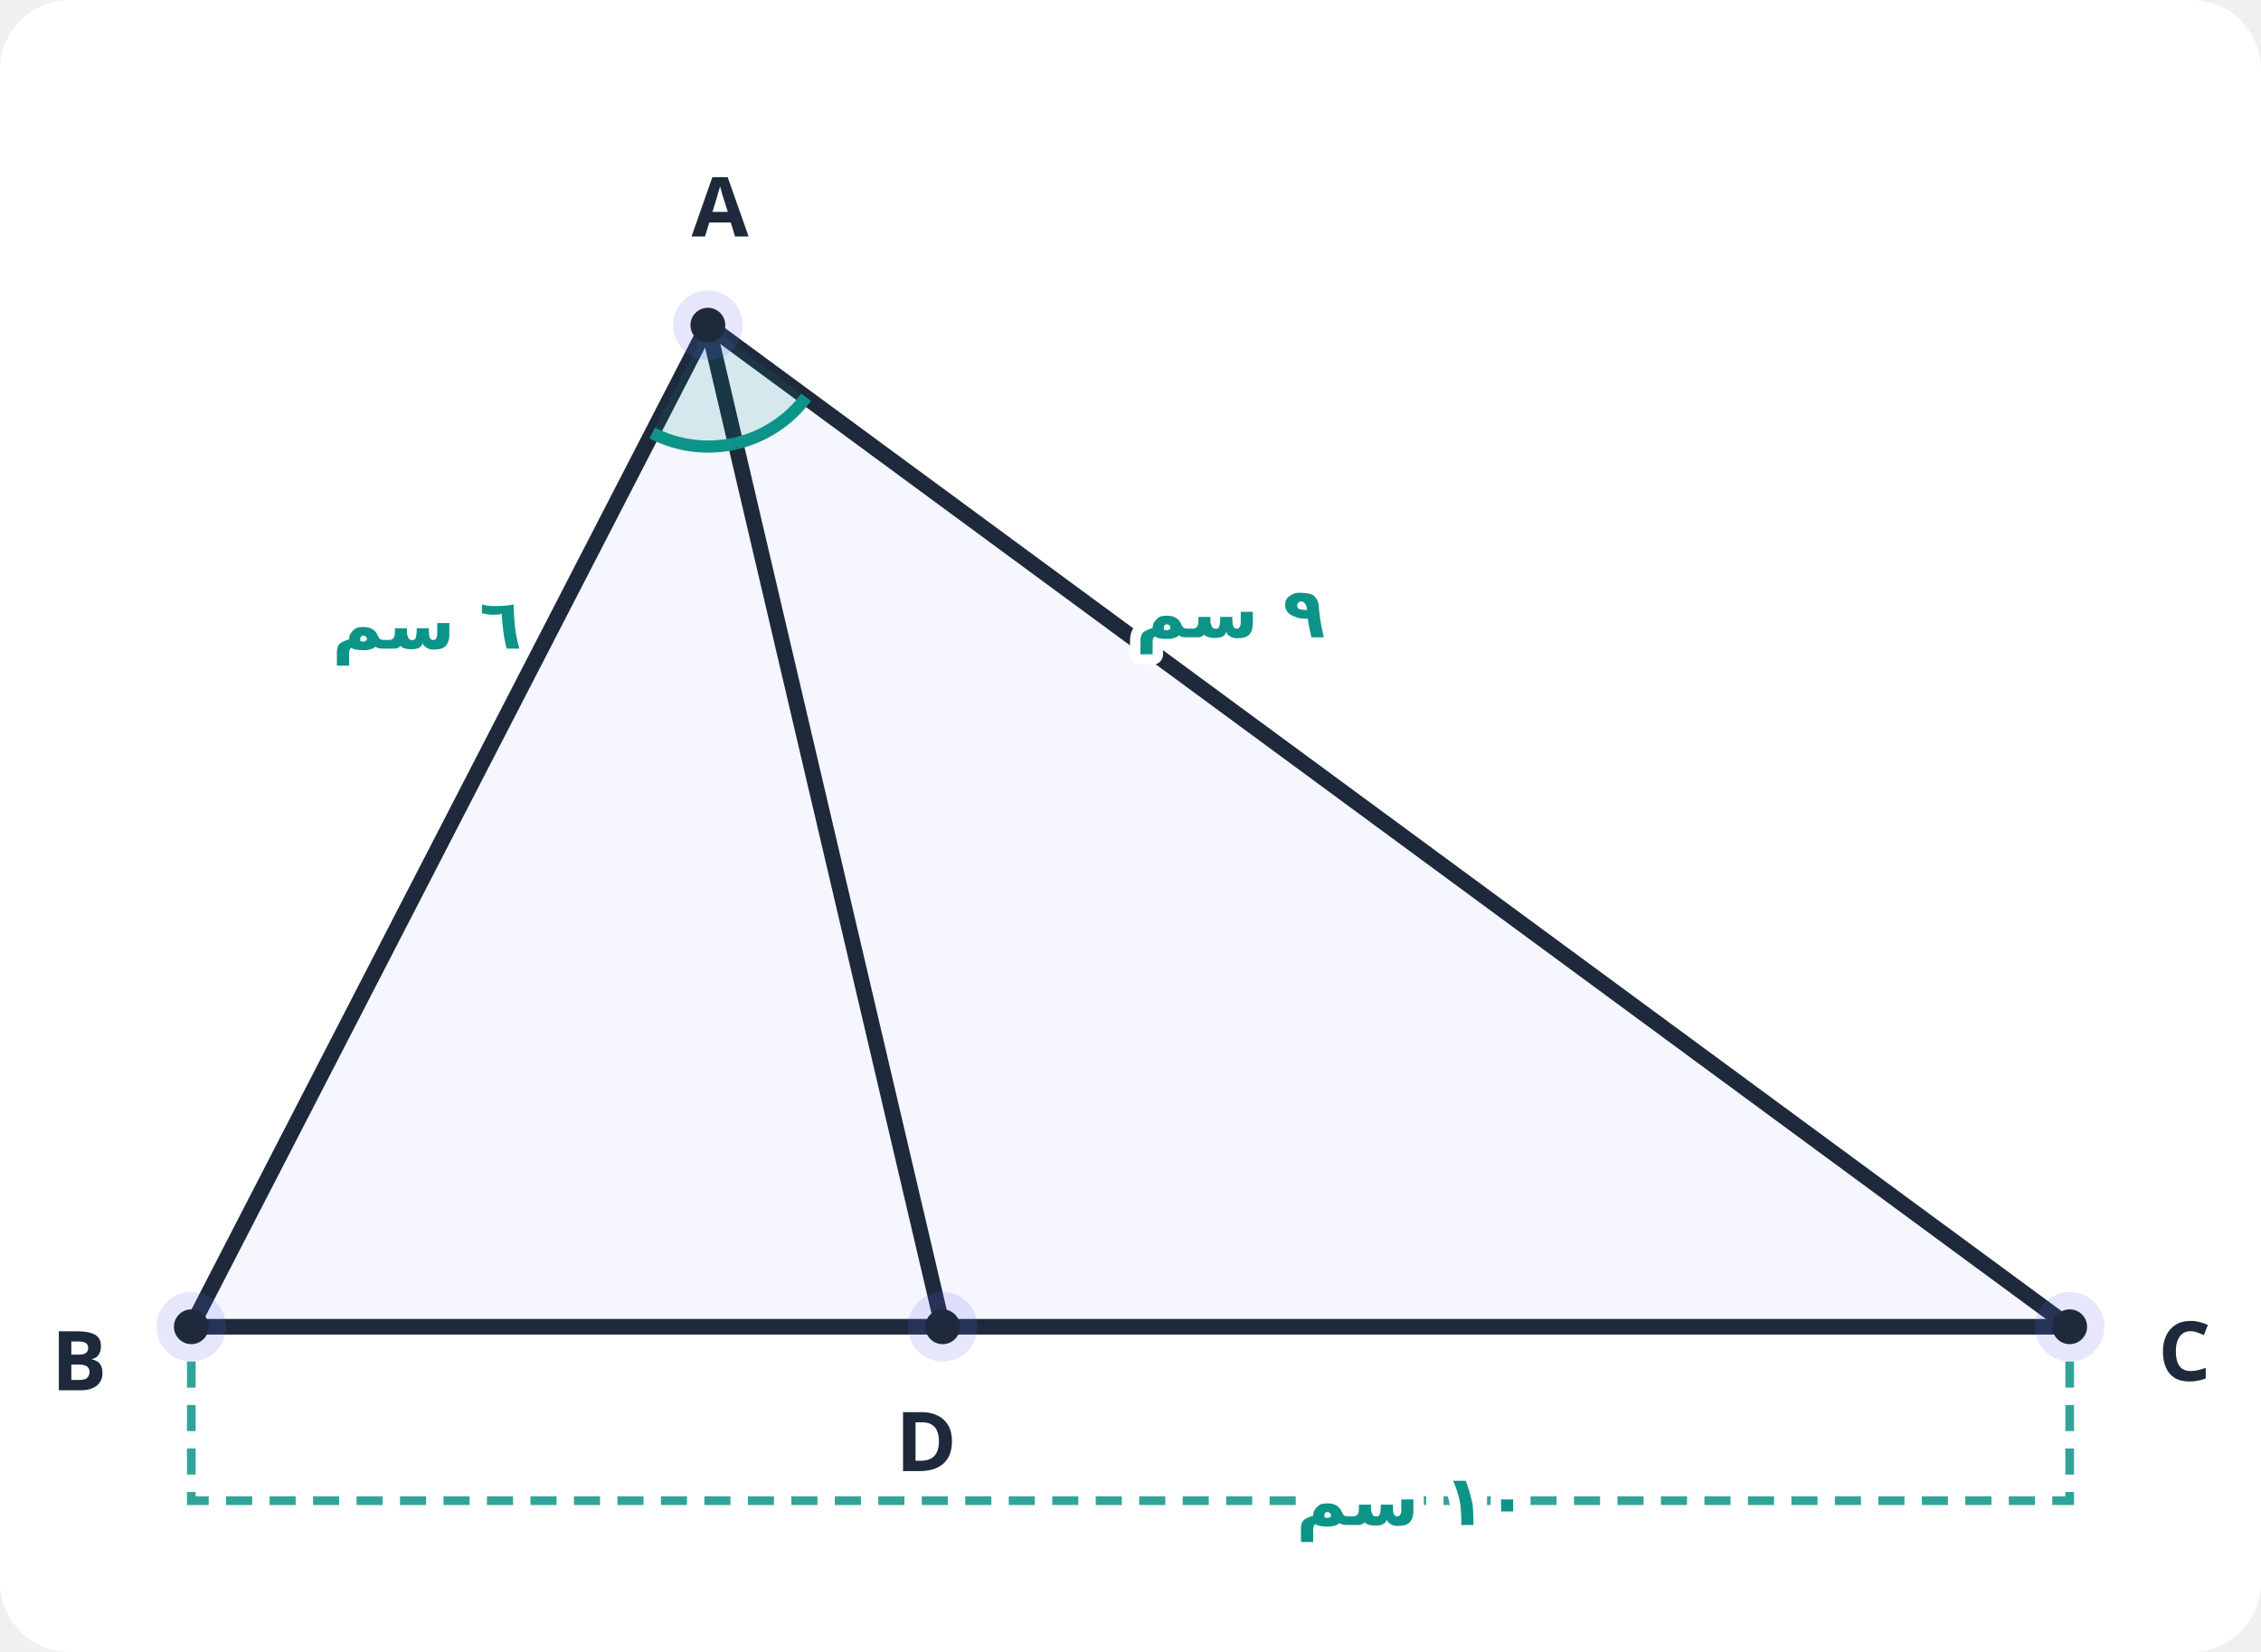
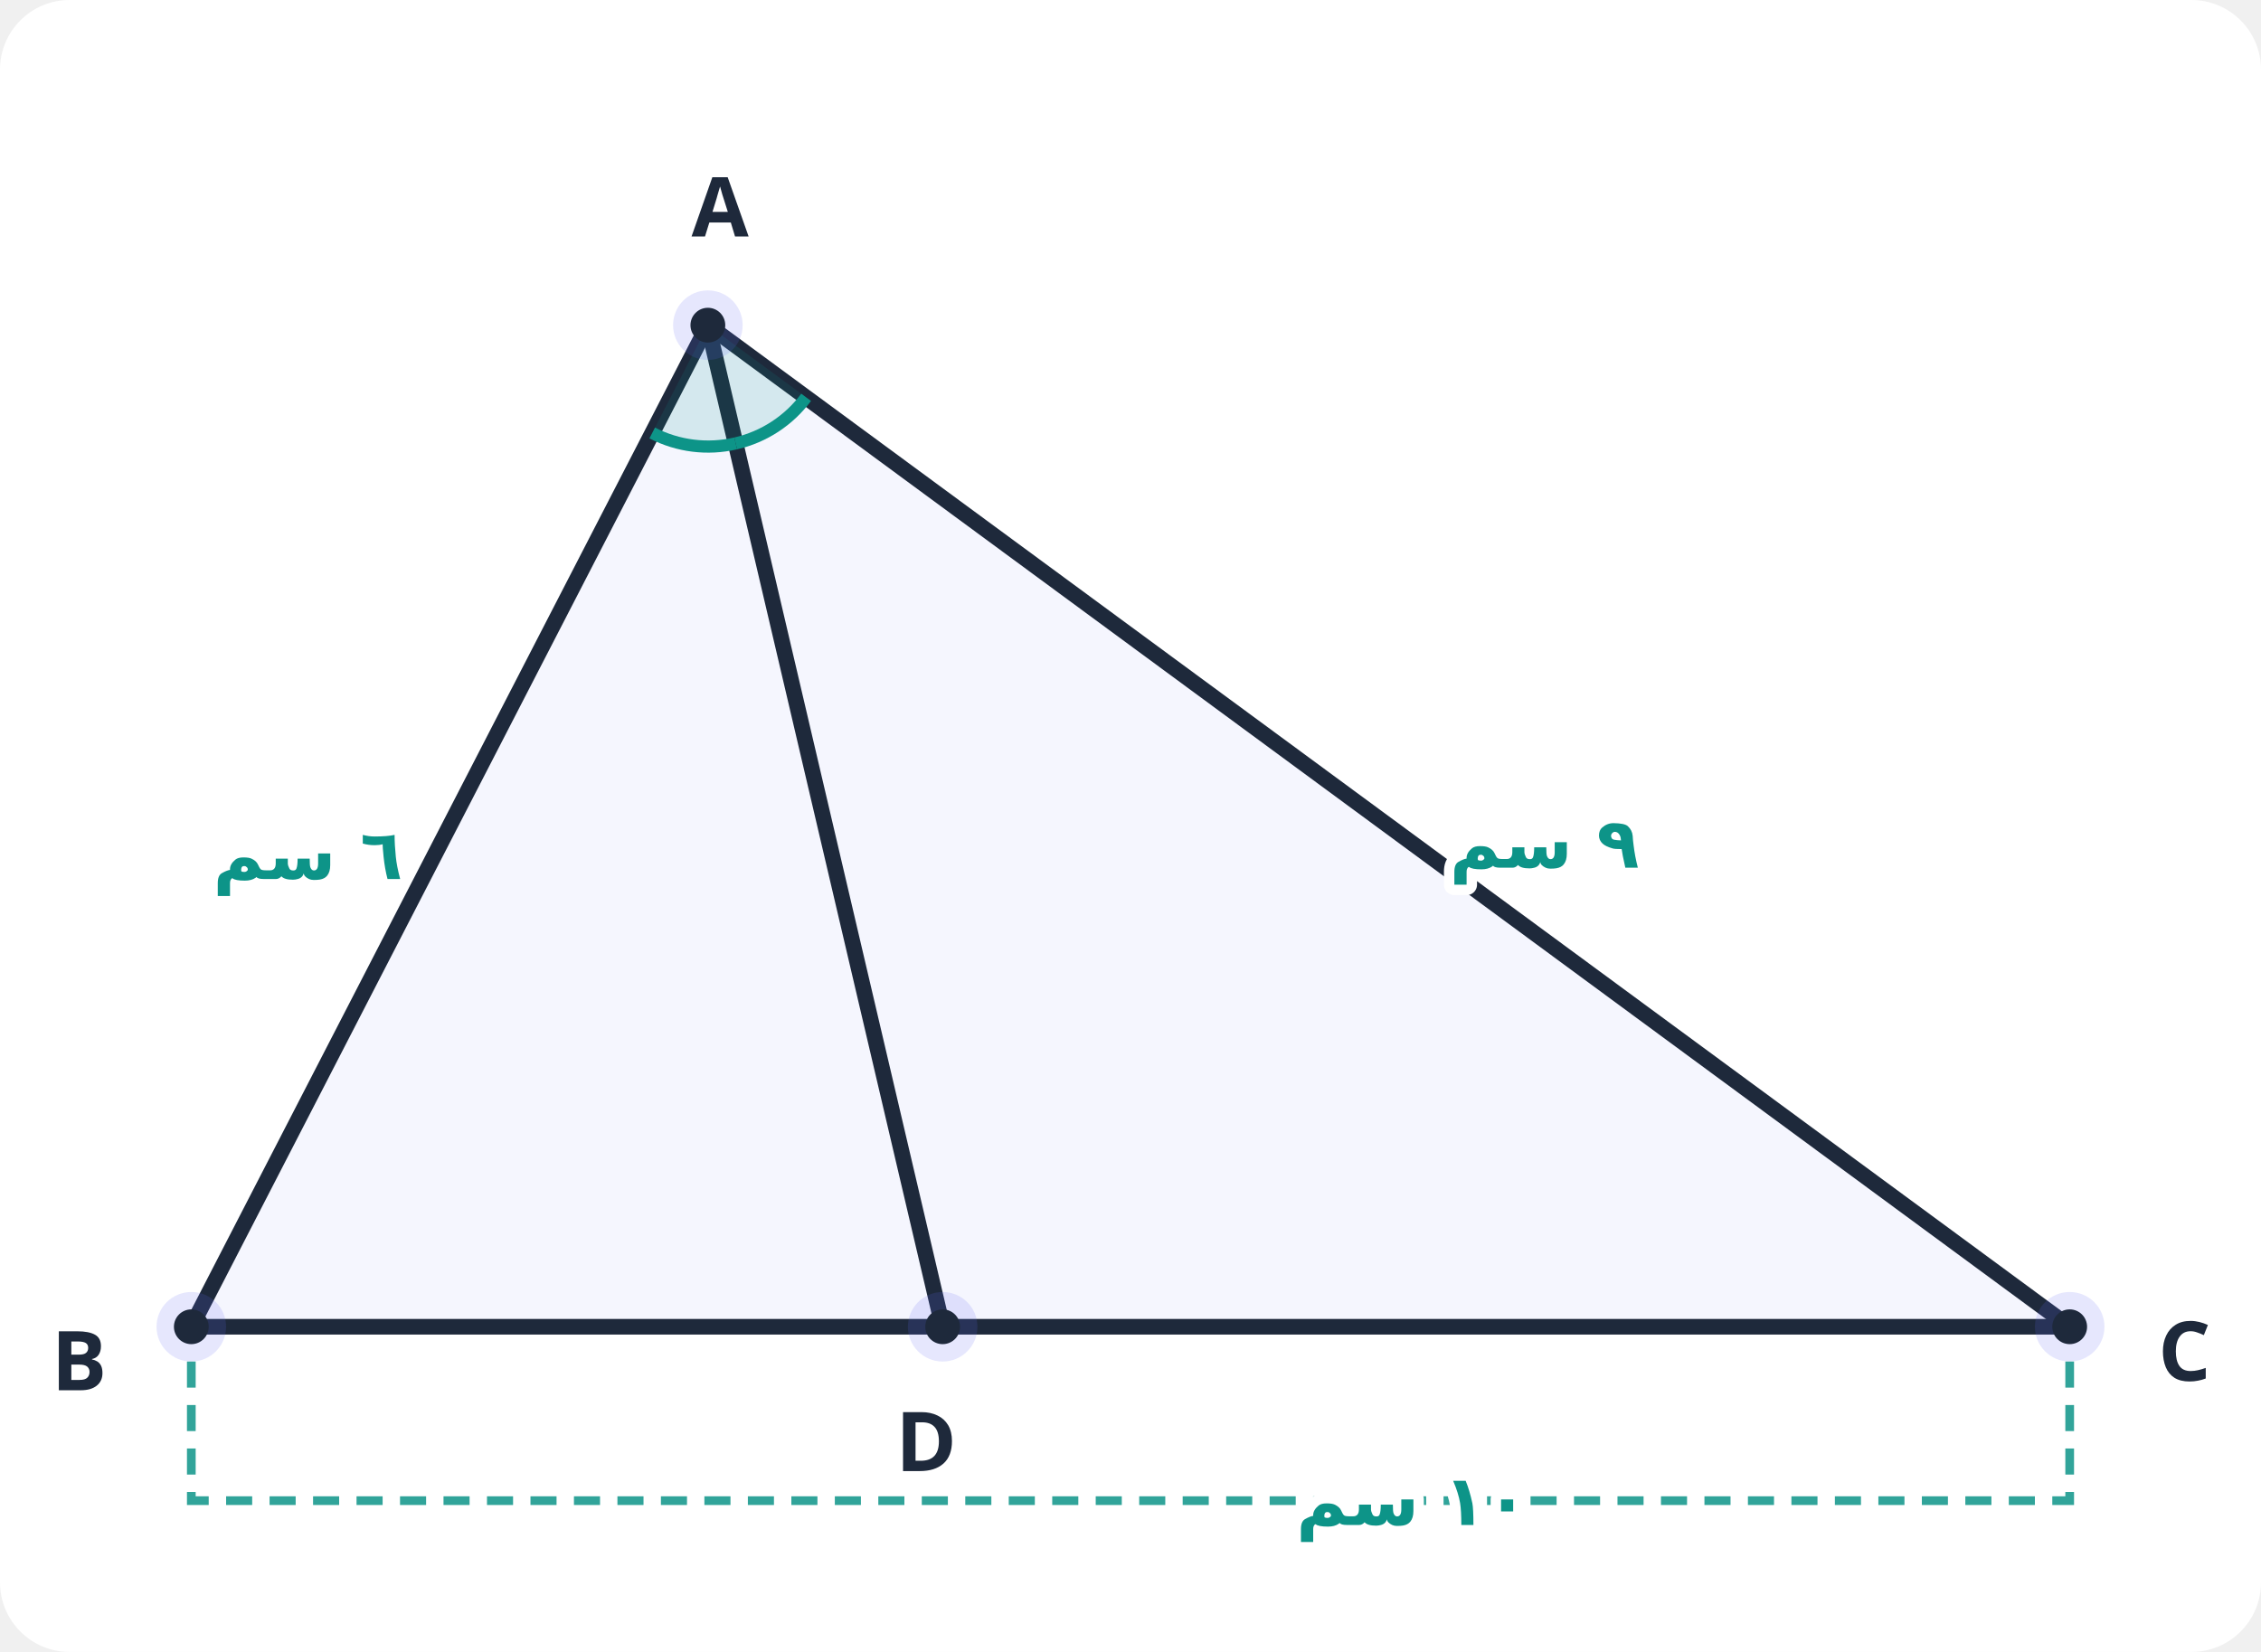
- <svg xmlns="http://www.w3.org/2000/svg" viewBox="0 0 260 190" preserveAspectRatio="xMidYMid meet" style="max-height:100%" class="w-full h-auto select-none">
+ <svg xmlns="http://www.w3.org/2000/svg" dir="ltr" viewBox="0 0 260 190" preserveAspectRatio="xMidYMid meet" style="max-height:100%;direction:ltr" class="w-full h-auto select-none">
  <rect x="0" y="0" width="260" height="190" rx="8" fill="#FFFFFF" />
  <g class="geometry-surface-tints">
    <polygon points="81.4,37.4 22.0,152.6 238.0,152.6" fill="#6366F1" fill-opacity="0.06" stroke="none" />
  </g>
  <line x1="81.4" y1="37.4" x2="22" y2="152.6" stroke="#1E293B" stroke-width="1.8" stroke-linecap="round" />
  <line x1="22" y1="152.6" x2="108.4" y2="152.6" stroke="#1E293B" stroke-width="1.8" stroke-linecap="round" />
  <line x1="108.4" y1="152.6" x2="238" y2="152.6" stroke="#1E293B" stroke-width="1.8" stroke-linecap="round" />
  <line x1="238" y1="152.6" x2="81.4" y2="37.4" stroke="#1E293B" stroke-width="1.8" stroke-linecap="round" />
  <line x1="81.4" y1="37.4" x2="108.4" y2="152.6" stroke="#1E293B" stroke-width="1.8" stroke-linecap="round" />
  <g class="geometry-figure-angles">
    <path d="M 81.4 37.4 L 75.0 49.8 A 14 14 0 0 0 84.6 51.0 Z" fill="#0D9488" fill-opacity="0.14" stroke="none" />
    <path d="M 75.0 49.8 A 14 14 0 0 0 84.6 51.0" fill="none" stroke="#0D9488" stroke-width="1.4" />
    <path d="M 81.4 37.4 L 84.6 51.0 A 14 14 0 0 0 92.7 45.7 Z" fill="#0D9488" fill-opacity="0.14" stroke="none" />
    <path d="M 84.6 51.0 A 14 14 0 0 0 92.7 45.7" fill="none" stroke="#0D9488" stroke-width="1.4" />
  </g>
  <circle cx="81.4" cy="37.4" r="4" fill="#6366F1" fill-opacity="0.16" />
  <circle cx="81.4" cy="37.4" r="2" fill="#1E293B" />
  <text x="82.8" y="27.2" text-anchor="middle" font-size="9.5" font-weight="900" font-family="system-ui, sans-serif" fill="#1E293B" paint-order="stroke" stroke="#ffffff" stroke-width="2.4" stroke-linejoin="round">A</text>
  <circle cx="22" cy="152.6" r="4" fill="#6366F1" fill-opacity="0.16" />
  <circle cx="22" cy="152.6" r="2" fill="#1E293B" />
  <text x="9.1" y="159.9" text-anchor="middle" font-size="9.5" font-weight="900" font-family="system-ui, sans-serif" fill="#1E293B" paint-order="stroke" stroke="#ffffff" stroke-width="2.4" stroke-linejoin="round">B</text>
  <circle cx="238" cy="152.6" r="4" fill="#6366F1" fill-opacity="0.16" />
  <circle cx="238" cy="152.6" r="2" fill="#1E293B" />
  <text x="251.2" y="158.8" text-anchor="middle" font-size="9.5" font-weight="900" font-family="system-ui, sans-serif" fill="#1E293B" paint-order="stroke" stroke="#ffffff" stroke-width="2.4" stroke-linejoin="round">C</text>
  <circle cx="108.4" cy="152.6" r="4" fill="#6366F1" fill-opacity="0.16" />
  <circle cx="108.4" cy="152.6" r="2" fill="#1E293B" />
  <text x="106.5" y="169.2" text-anchor="middle" font-size="9.5" font-weight="900" font-family="system-ui, sans-serif" fill="#1E293B" paint-order="stroke" stroke="#ffffff" stroke-width="2.4" stroke-linejoin="round">D</text>
-   <text x="49.1" y="74.6" text-anchor="middle" font-size="8.0" font-weight="800" font-family="system-ui, sans-serif" fill="#0D9488" stroke="#FFFFFF" stroke-width="2.4" paint-order="stroke" stroke-linejoin="round">٦ سم</text>
+   <text x="35.4" y="101.1" text-anchor="middle" font-size="8.0" font-weight="800" font-family="system-ui, sans-serif" fill="#0D9488" stroke="#FFFFFF" stroke-width="2.4" paint-order="stroke" stroke-linejoin="round">٦ سم</text>
  <path d="M 22.0 156.6 L 22.0 172.6 L 238.0 172.6 L 238.0 156.6" fill="none" stroke="#0D9488" stroke-width="1" stroke-dasharray="3,2" opacity="0.85" />
  <text x="162.4" y="175.4" text-anchor="middle" font-size="8.0" font-weight="800" font-family="system-ui, sans-serif" fill="#0D9488" stroke="#FFFFFF" stroke-width="2.4" paint-order="stroke" stroke-linejoin="round">١٠ سم</text>
-   <text x="141.5" y="73.3" text-anchor="middle" font-size="8.0" font-weight="800" font-family="system-ui, sans-serif" fill="#0D9488" stroke="#FFFFFF" stroke-width="2.4" paint-order="stroke" stroke-linejoin="round">٩ سم</text>
+   <text x="177.6" y="99.8" text-anchor="middle" font-size="8.0" font-weight="800" font-family="system-ui, sans-serif" fill="#0D9488" stroke="#FFFFFF" stroke-width="2.4" paint-order="stroke" stroke-linejoin="round">٩ سم</text>
</svg>
